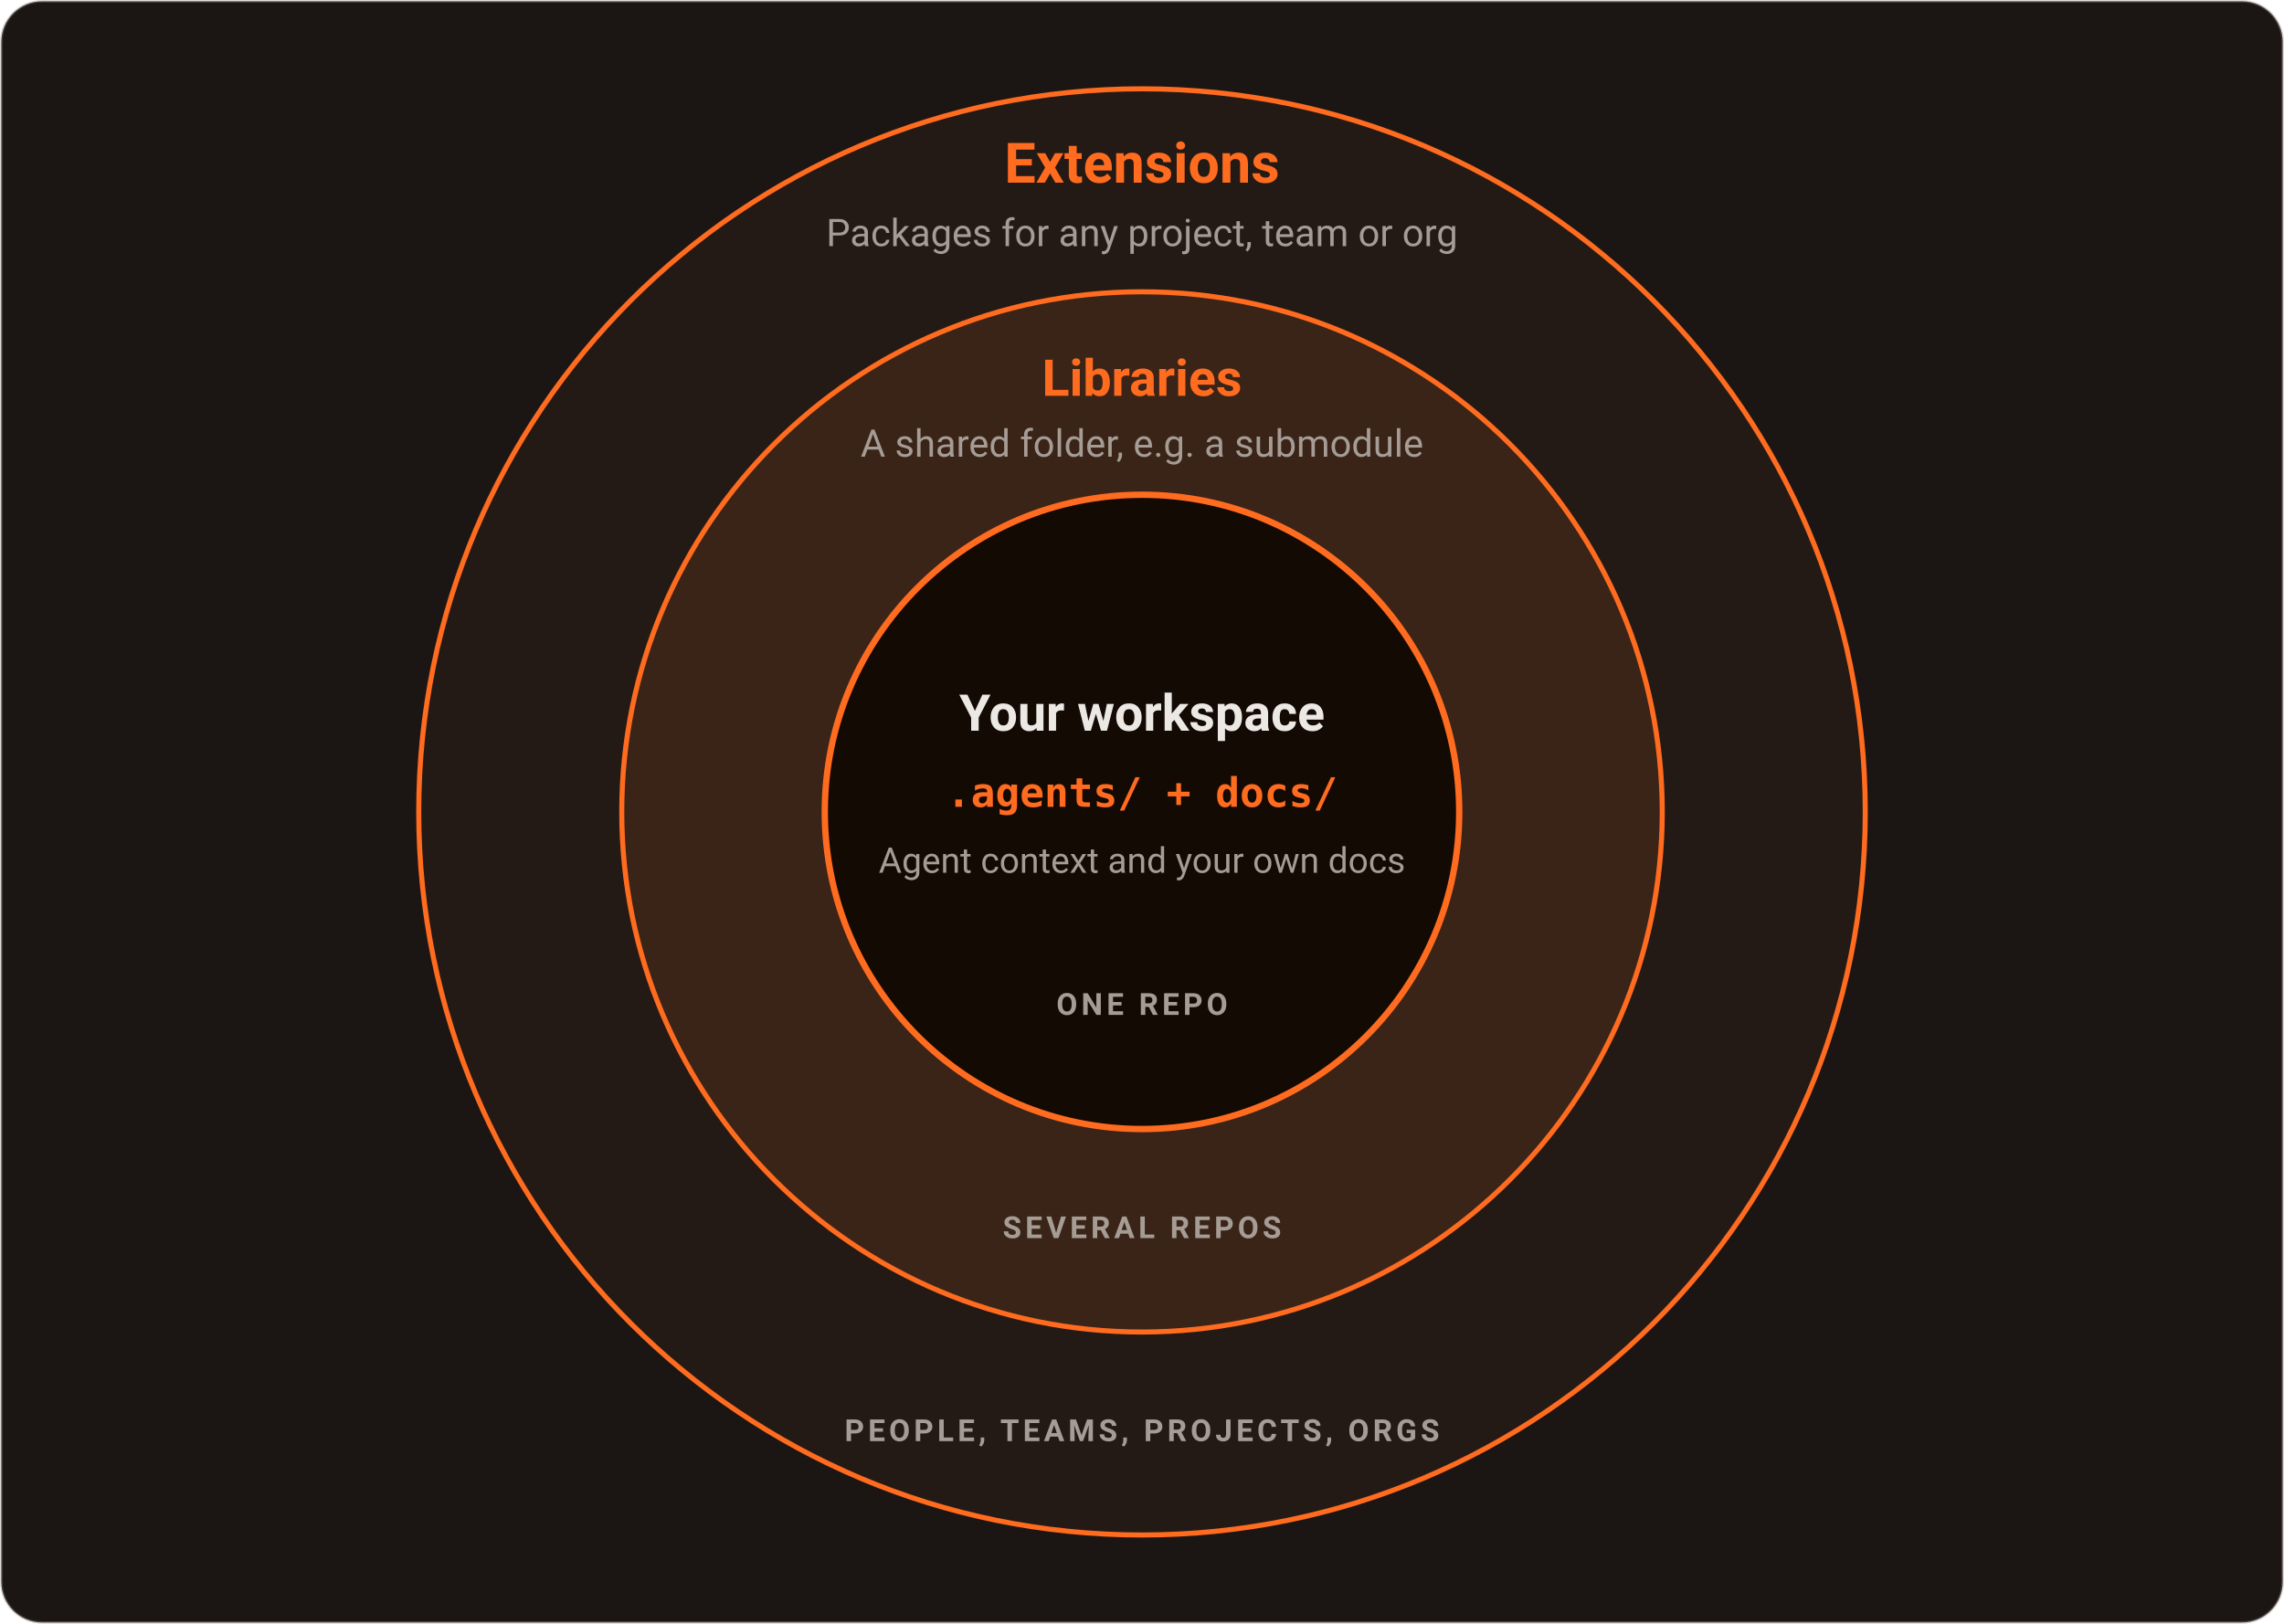
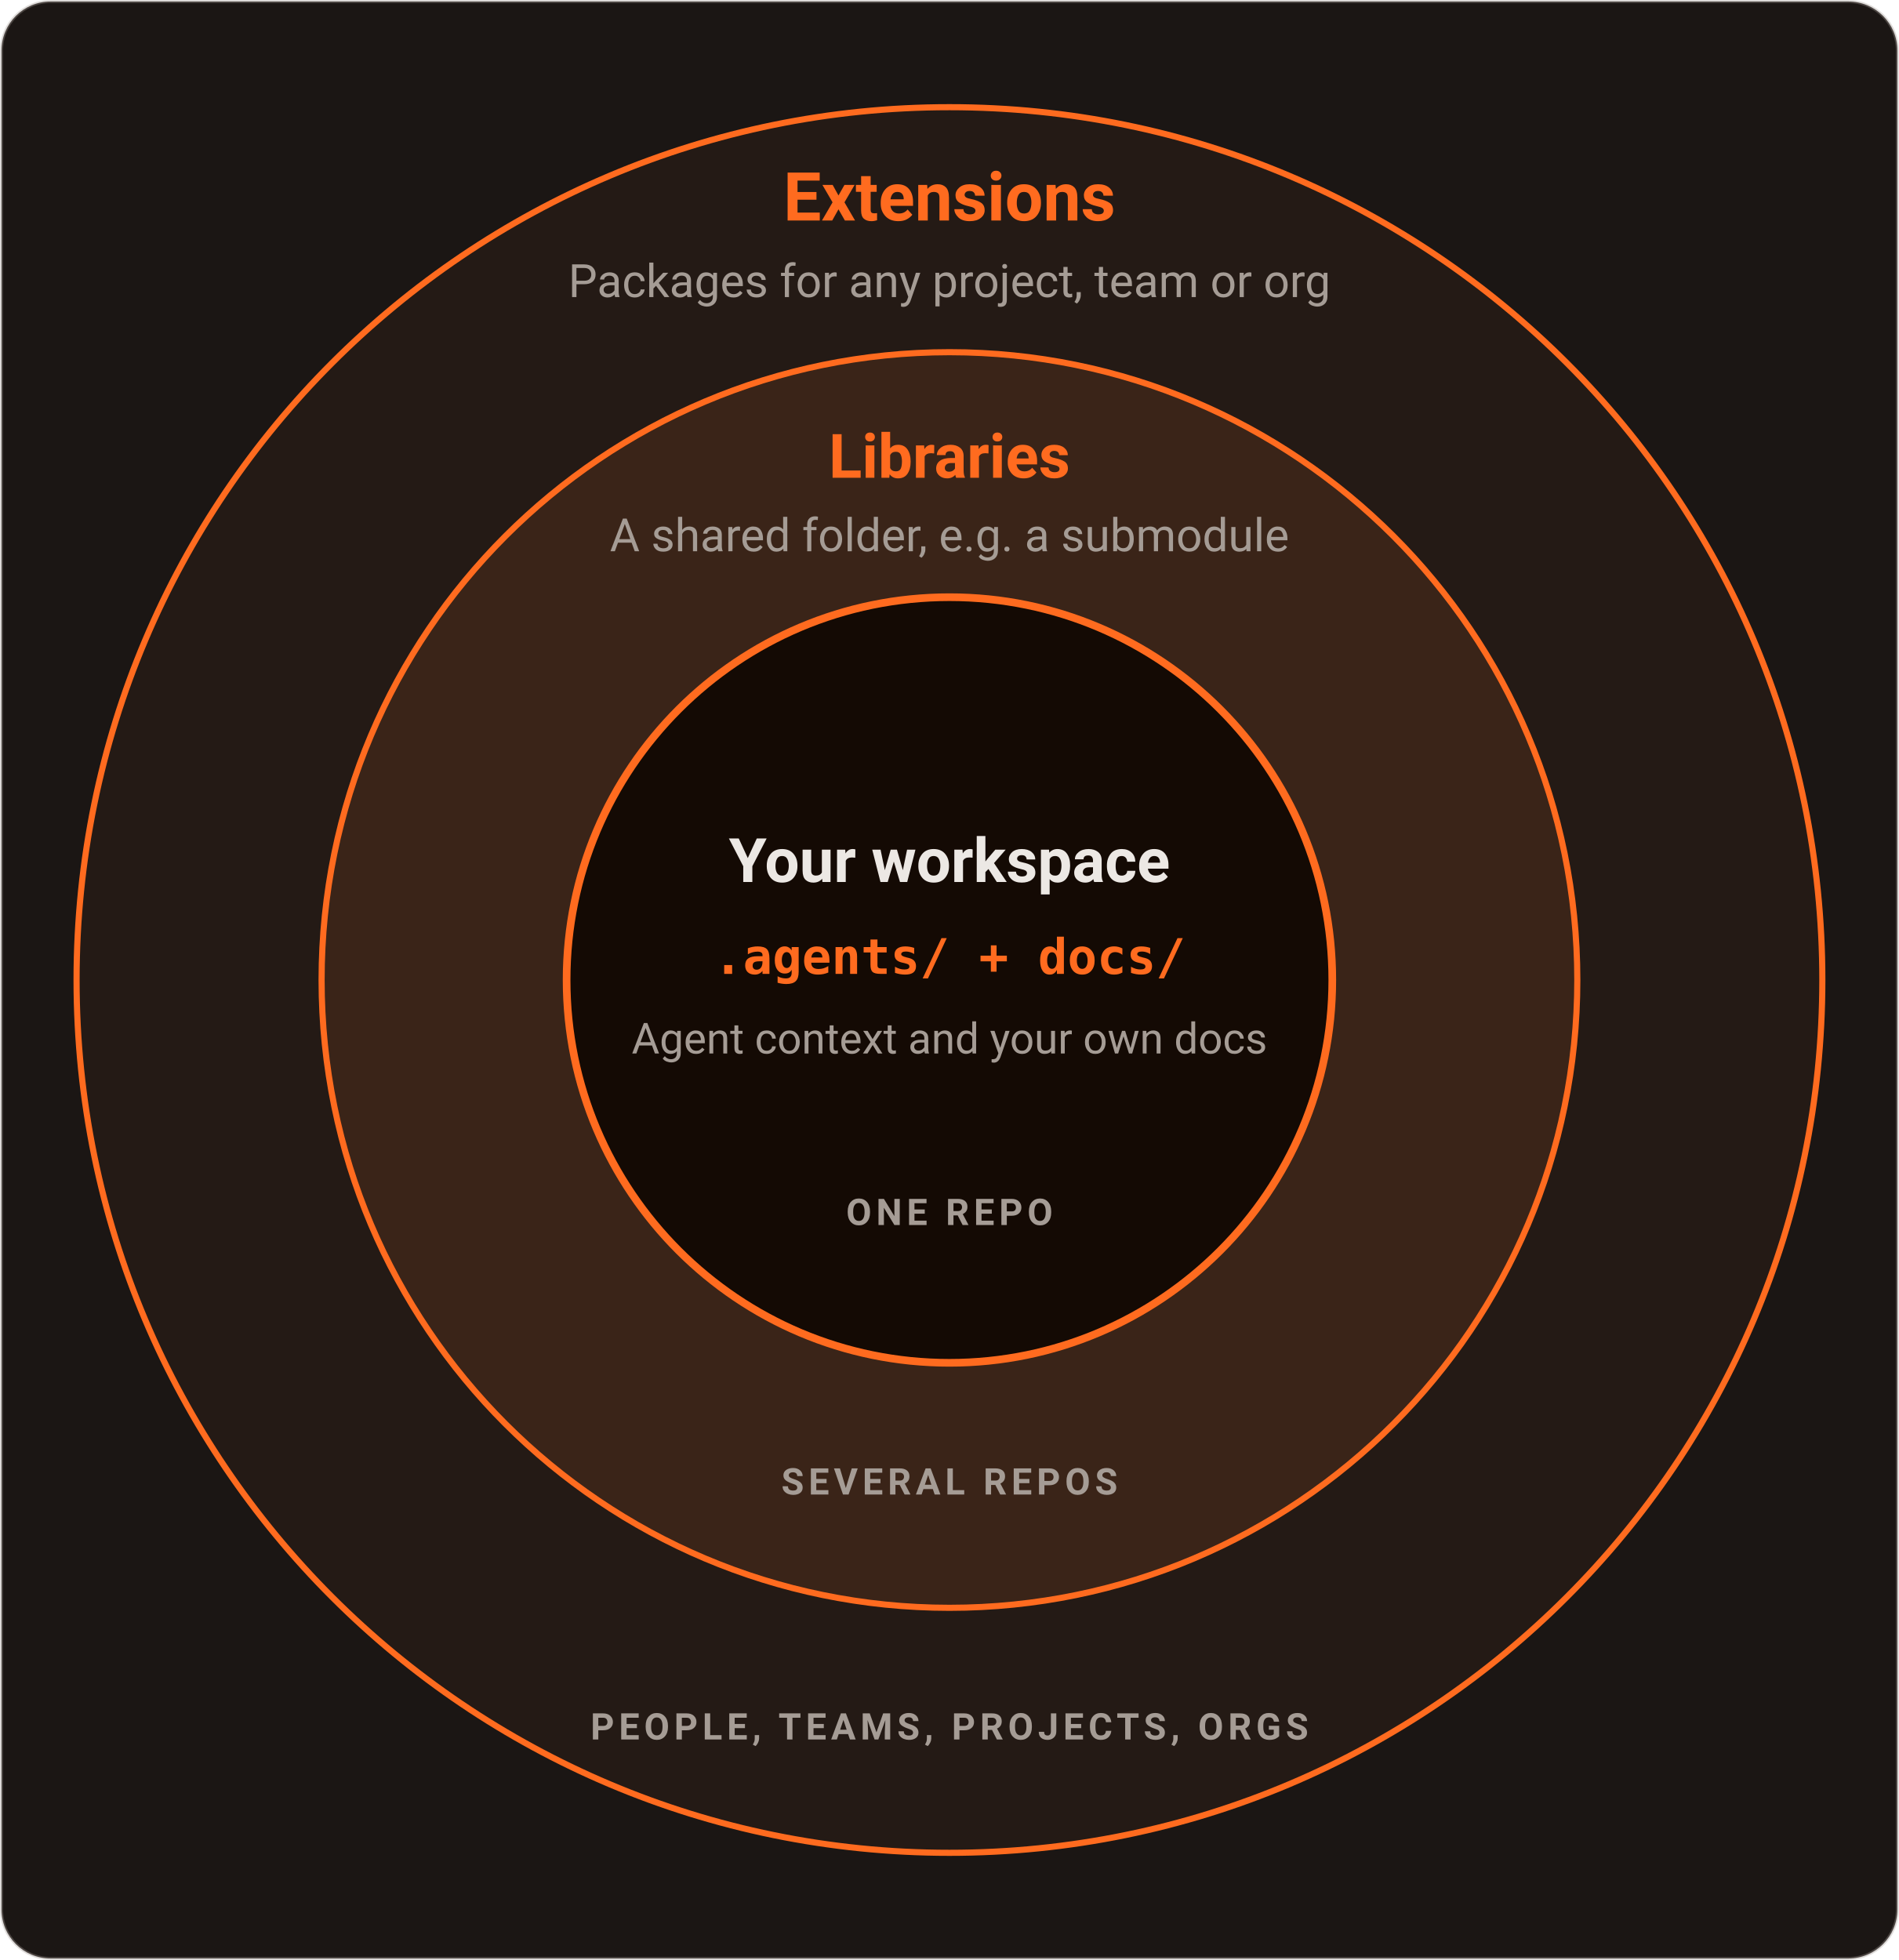
- <svg xmlns="http://www.w3.org/2000/svg" viewBox="0 0 900 640" width="900" height="640" role="img" aria-label="Three levels of sharing, drawn as rings. The inner ring is one repo, your workspace: the .agents context folder for agent context and outside routes such as docs for your own documents. The middle ring covers several repos through Libraries: a shared folder in the workspace, such as a Git submodule, linked into place. The outer ring covers people, teams, projects and organizations through Extensions: packages you install in any project.">
-   <rect x="0.5" y="0.5" width="899" height="639" rx="16" fill="#1b1614" stroke="#a59c95" stroke-opacity="0.35" />
-   <circle cx="450" cy="320" r="285" fill="#241a15" stroke="#ff6b1f" stroke-width="2" />
-   <circle cx="450" cy="320" r="205" fill="#3a2418" stroke="#ff6b1f" stroke-width="2" />
-   <circle cx="450" cy="320" r="125" fill="#140a04" stroke="#ff6b1f" stroke-width="2.5" />
-   <text x="450" y="72" text-anchor="middle" font-family="system-ui, -apple-system, 'Segoe UI', Roboto, Helvetica, Arial, sans-serif" font-size="22" font-weight="700" fill="#ff6b1f">Extensions</text>
-   <text x="450" y="97" text-anchor="middle" font-family="system-ui, -apple-system, 'Segoe UI', Roboto, Helvetica, Arial, sans-serif" font-size="15" font-weight="400" fill="#a59c95">Packages for any project, team or org</text>
-   <text x="450" y="156" text-anchor="middle" font-family="system-ui, -apple-system, 'Segoe UI', Roboto, Helvetica, Arial, sans-serif" font-size="20" font-weight="700" fill="#ff6b1f">Libraries</text>
-   <text x="450" y="180" text-anchor="middle" font-family="system-ui, -apple-system, 'Segoe UI', Roboto, Helvetica, Arial, sans-serif" font-size="15" font-weight="400" fill="#a59c95">A shared folder, e.g. a submodule</text>
-   <text x="450" y="288" text-anchor="middle" font-family="system-ui, -apple-system, 'Segoe UI', Roboto, Helvetica, Arial, sans-serif" font-size="20" font-weight="700" fill="#ece8e4">Your workspace</text>
-   <text x="450" y="318" text-anchor="middle" font-family="ui-monospace, 'Cascadia Code', Menlo, Consolas, monospace" font-size="16" font-weight="600" fill="#ff6b1f">.agents/  +  docs/</text>
-   <text x="450" y="344" text-anchor="middle" font-family="system-ui, -apple-system, 'Segoe UI', Roboto, Helvetica, Arial, sans-serif" font-size="14" font-weight="400" fill="#a59c95">Agent context and your own docs</text>
-   <text x="450" y="400" text-anchor="middle" font-family="system-ui, -apple-system, 'Segoe UI', Roboto, Helvetica, Arial, sans-serif" font-size="12" font-weight="600" letter-spacing="1.5" fill="#a59c95">ONE REPO</text>
-   <text x="450" y="488" text-anchor="middle" font-family="system-ui, -apple-system, 'Segoe UI', Roboto, Helvetica, Arial, sans-serif" font-size="12" font-weight="600" letter-spacing="1.5" fill="#a59c95">SEVERAL REPOS</text>
-   <text x="450" y="568" text-anchor="middle" font-family="system-ui, -apple-system, 'Segoe UI', Roboto, Helvetica, Arial, sans-serif" font-size="12" font-weight="600" letter-spacing="1.5" fill="#a59c95">PEOPLE, TEAMS, PROJECTS, ORGS</text>
+ <svg xmlns="http://www.w3.org/2000/svg" viewBox="0 0 620 640" width="620" height="640" role="img" aria-label="Three levels of sharing, drawn as rings. The inner ring is one repo, your workspace: the .agents context folder for agent context and outside routes such as docs for your own documents. The middle ring covers several repos through Libraries: a shared folder in the workspace, such as a Git submodule, linked into place. The outer ring covers people, teams, projects and organizations through Extensions: packages you install in any project.">
+   <rect x="0.5" y="0.5" width="619" height="639" rx="16" fill="#1b1614" stroke="#a59c95" stroke-opacity="0.35" />
+   <circle cx="310" cy="320" r="285" fill="#241a15" stroke="#ff6b1f" stroke-width="2" />
+   <circle cx="310" cy="320" r="205" fill="#3a2418" stroke="#ff6b1f" stroke-width="2" />
+   <circle cx="310" cy="320" r="125" fill="#140a04" stroke="#ff6b1f" stroke-width="2.5" />
+   <text x="310" y="72" text-anchor="middle" font-family="system-ui, -apple-system, 'Segoe UI', Roboto, Helvetica, Arial, sans-serif" font-size="22" font-weight="700" fill="#ff6b1f">Extensions</text>
+   <text x="310" y="97" text-anchor="middle" font-family="system-ui, -apple-system, 'Segoe UI', Roboto, Helvetica, Arial, sans-serif" font-size="15" font-weight="400" fill="#a59c95">Packages for any project, team or org</text>
+   <text x="310" y="156" text-anchor="middle" font-family="system-ui, -apple-system, 'Segoe UI', Roboto, Helvetica, Arial, sans-serif" font-size="20" font-weight="700" fill="#ff6b1f">Libraries</text>
+   <text x="310" y="180" text-anchor="middle" font-family="system-ui, -apple-system, 'Segoe UI', Roboto, Helvetica, Arial, sans-serif" font-size="15" font-weight="400" fill="#a59c95">A shared folder, e.g. a submodule</text>
+   <text x="310" y="288" text-anchor="middle" font-family="system-ui, -apple-system, 'Segoe UI', Roboto, Helvetica, Arial, sans-serif" font-size="20" font-weight="700" fill="#ece8e4">Your workspace</text>
+   <text x="310" y="318" text-anchor="middle" font-family="ui-monospace, 'Cascadia Code', Menlo, Consolas, monospace" font-size="16" font-weight="600" fill="#ff6b1f">.agents/  +  docs/</text>
+   <text x="310" y="344" text-anchor="middle" font-family="system-ui, -apple-system, 'Segoe UI', Roboto, Helvetica, Arial, sans-serif" font-size="14" font-weight="400" fill="#a59c95">Agent context and your own docs</text>
+   <text x="310" y="400" text-anchor="middle" font-family="system-ui, -apple-system, 'Segoe UI', Roboto, Helvetica, Arial, sans-serif" font-size="12" font-weight="600" letter-spacing="1.5" fill="#a59c95">ONE REPO</text>
+   <text x="310" y="488" text-anchor="middle" font-family="system-ui, -apple-system, 'Segoe UI', Roboto, Helvetica, Arial, sans-serif" font-size="12" font-weight="600" letter-spacing="1.5" fill="#a59c95">SEVERAL REPOS</text>
+   <text x="310" y="568" text-anchor="middle" font-family="system-ui, -apple-system, 'Segoe UI', Roboto, Helvetica, Arial, sans-serif" font-size="12" font-weight="600" letter-spacing="1.5" fill="#a59c95">PEOPLE, TEAMS, PROJECTS, ORGS</text>
</svg>
